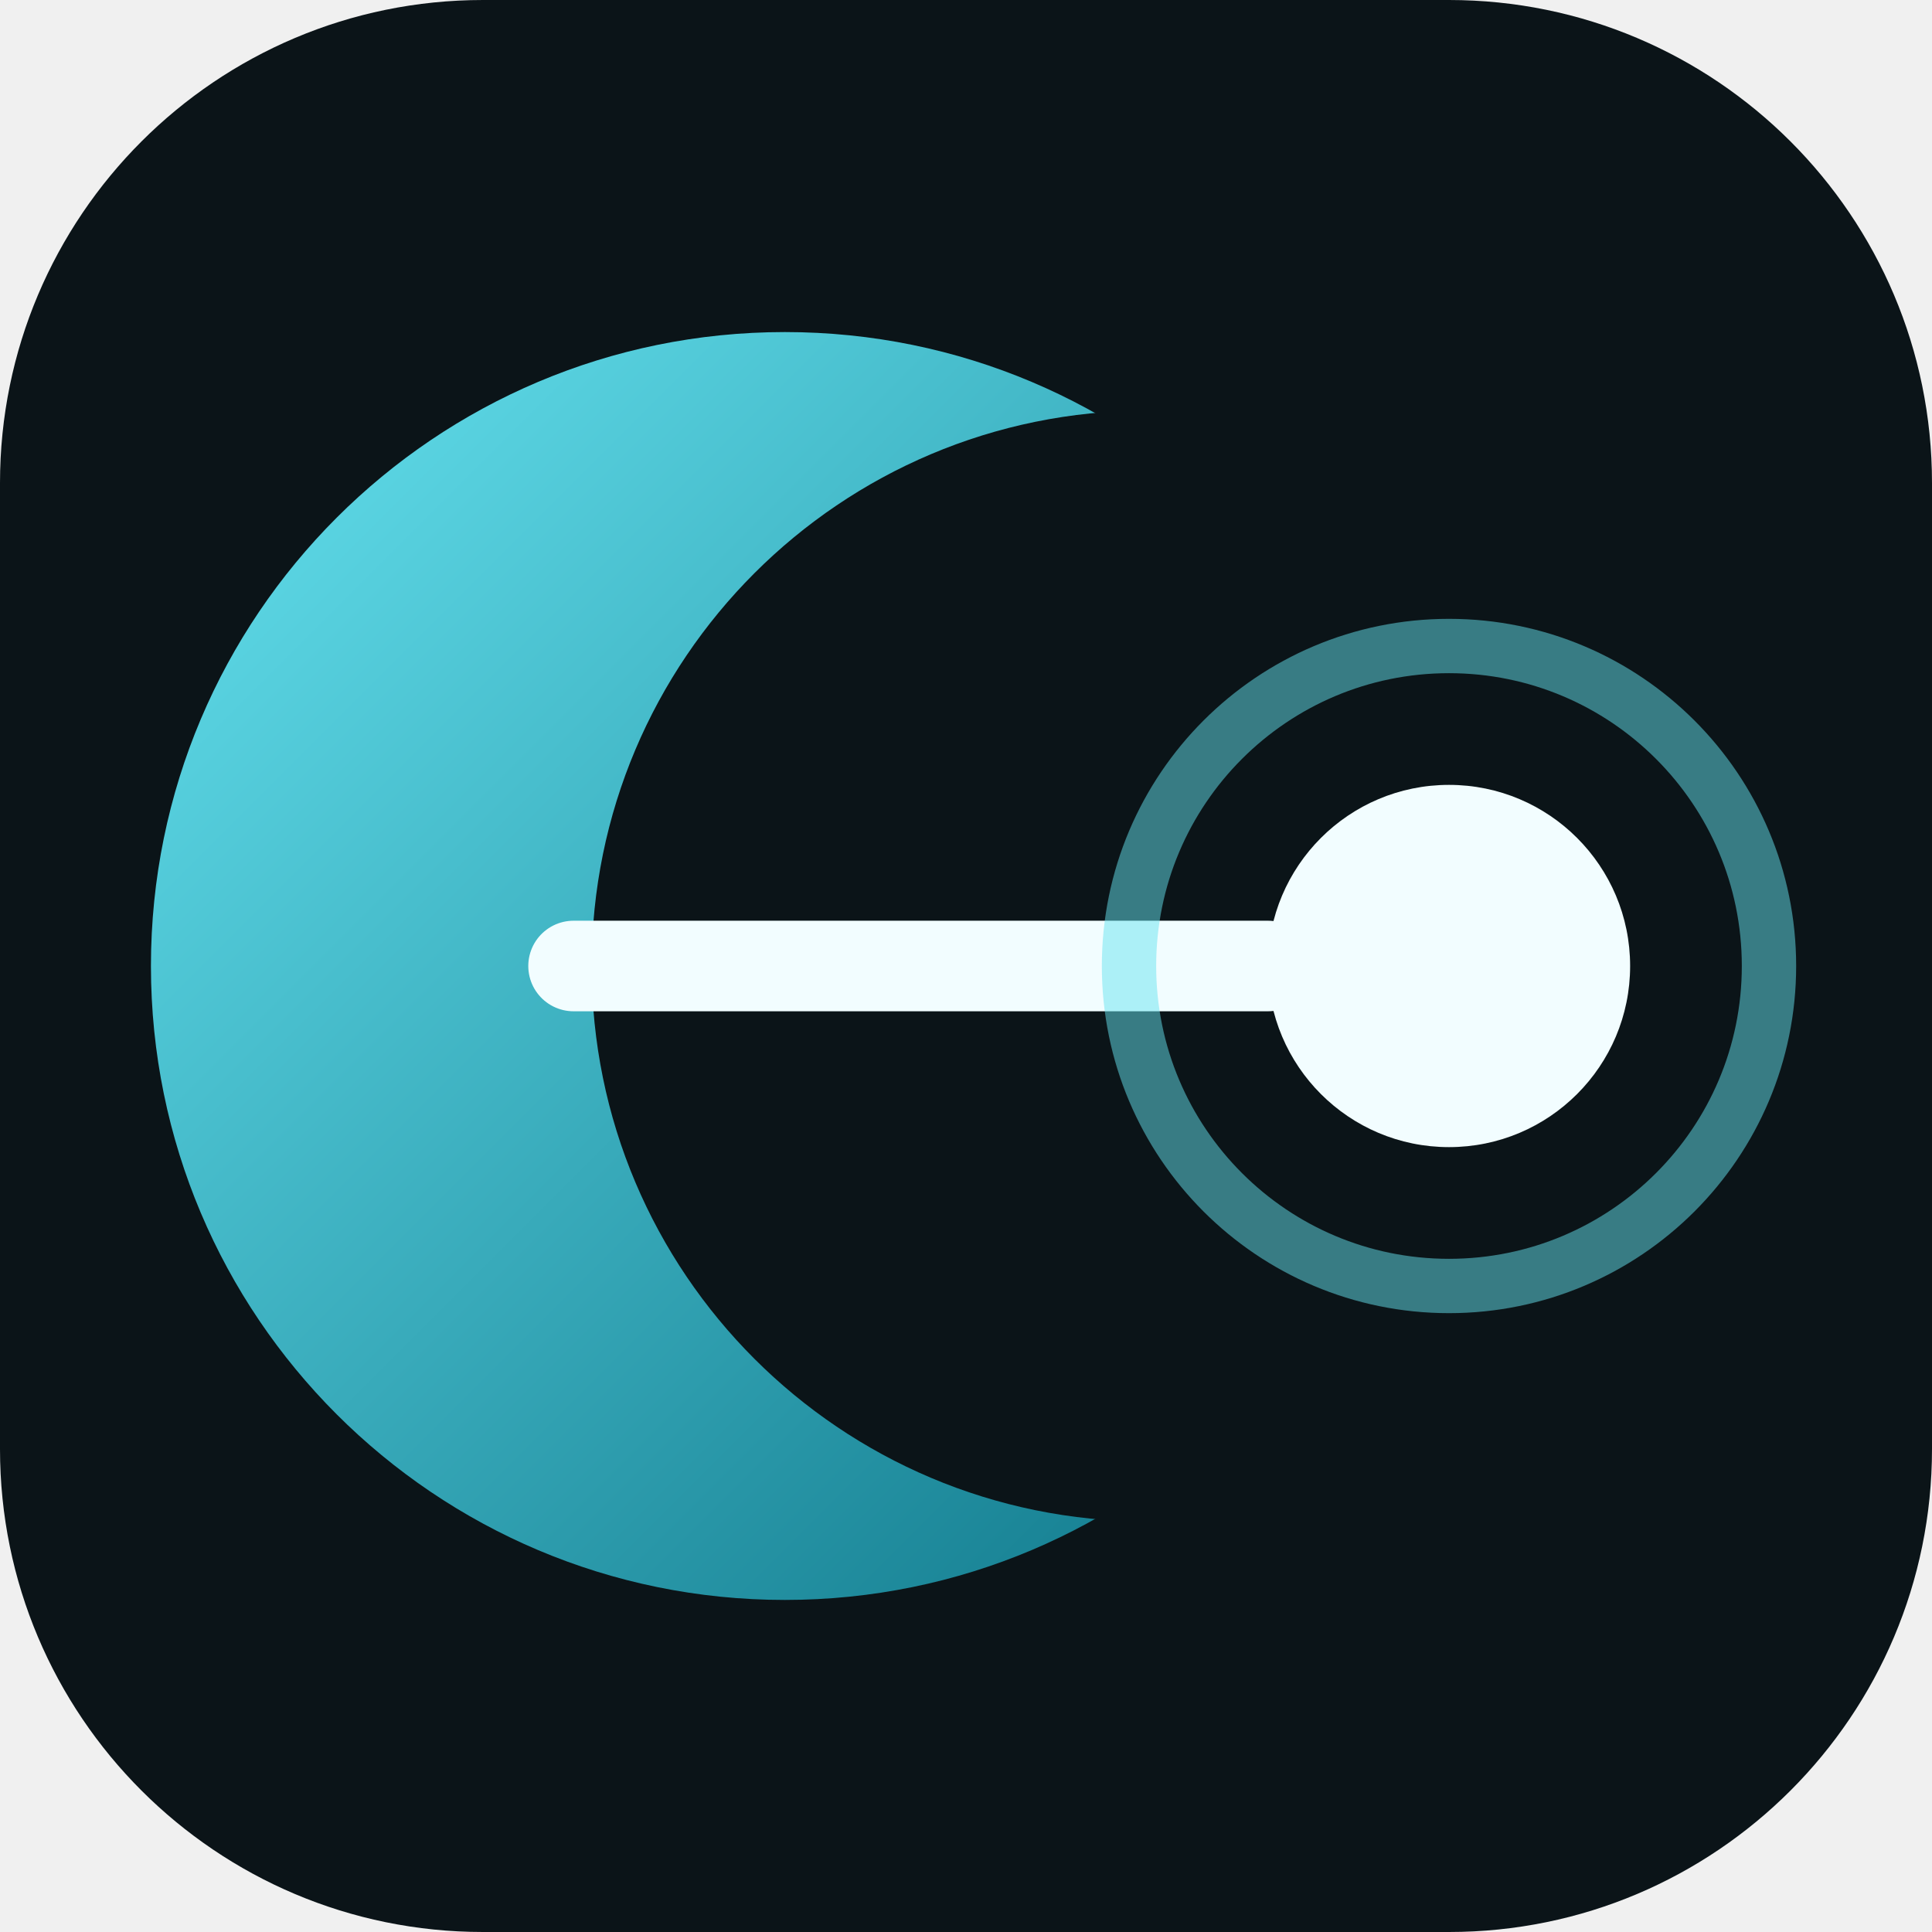
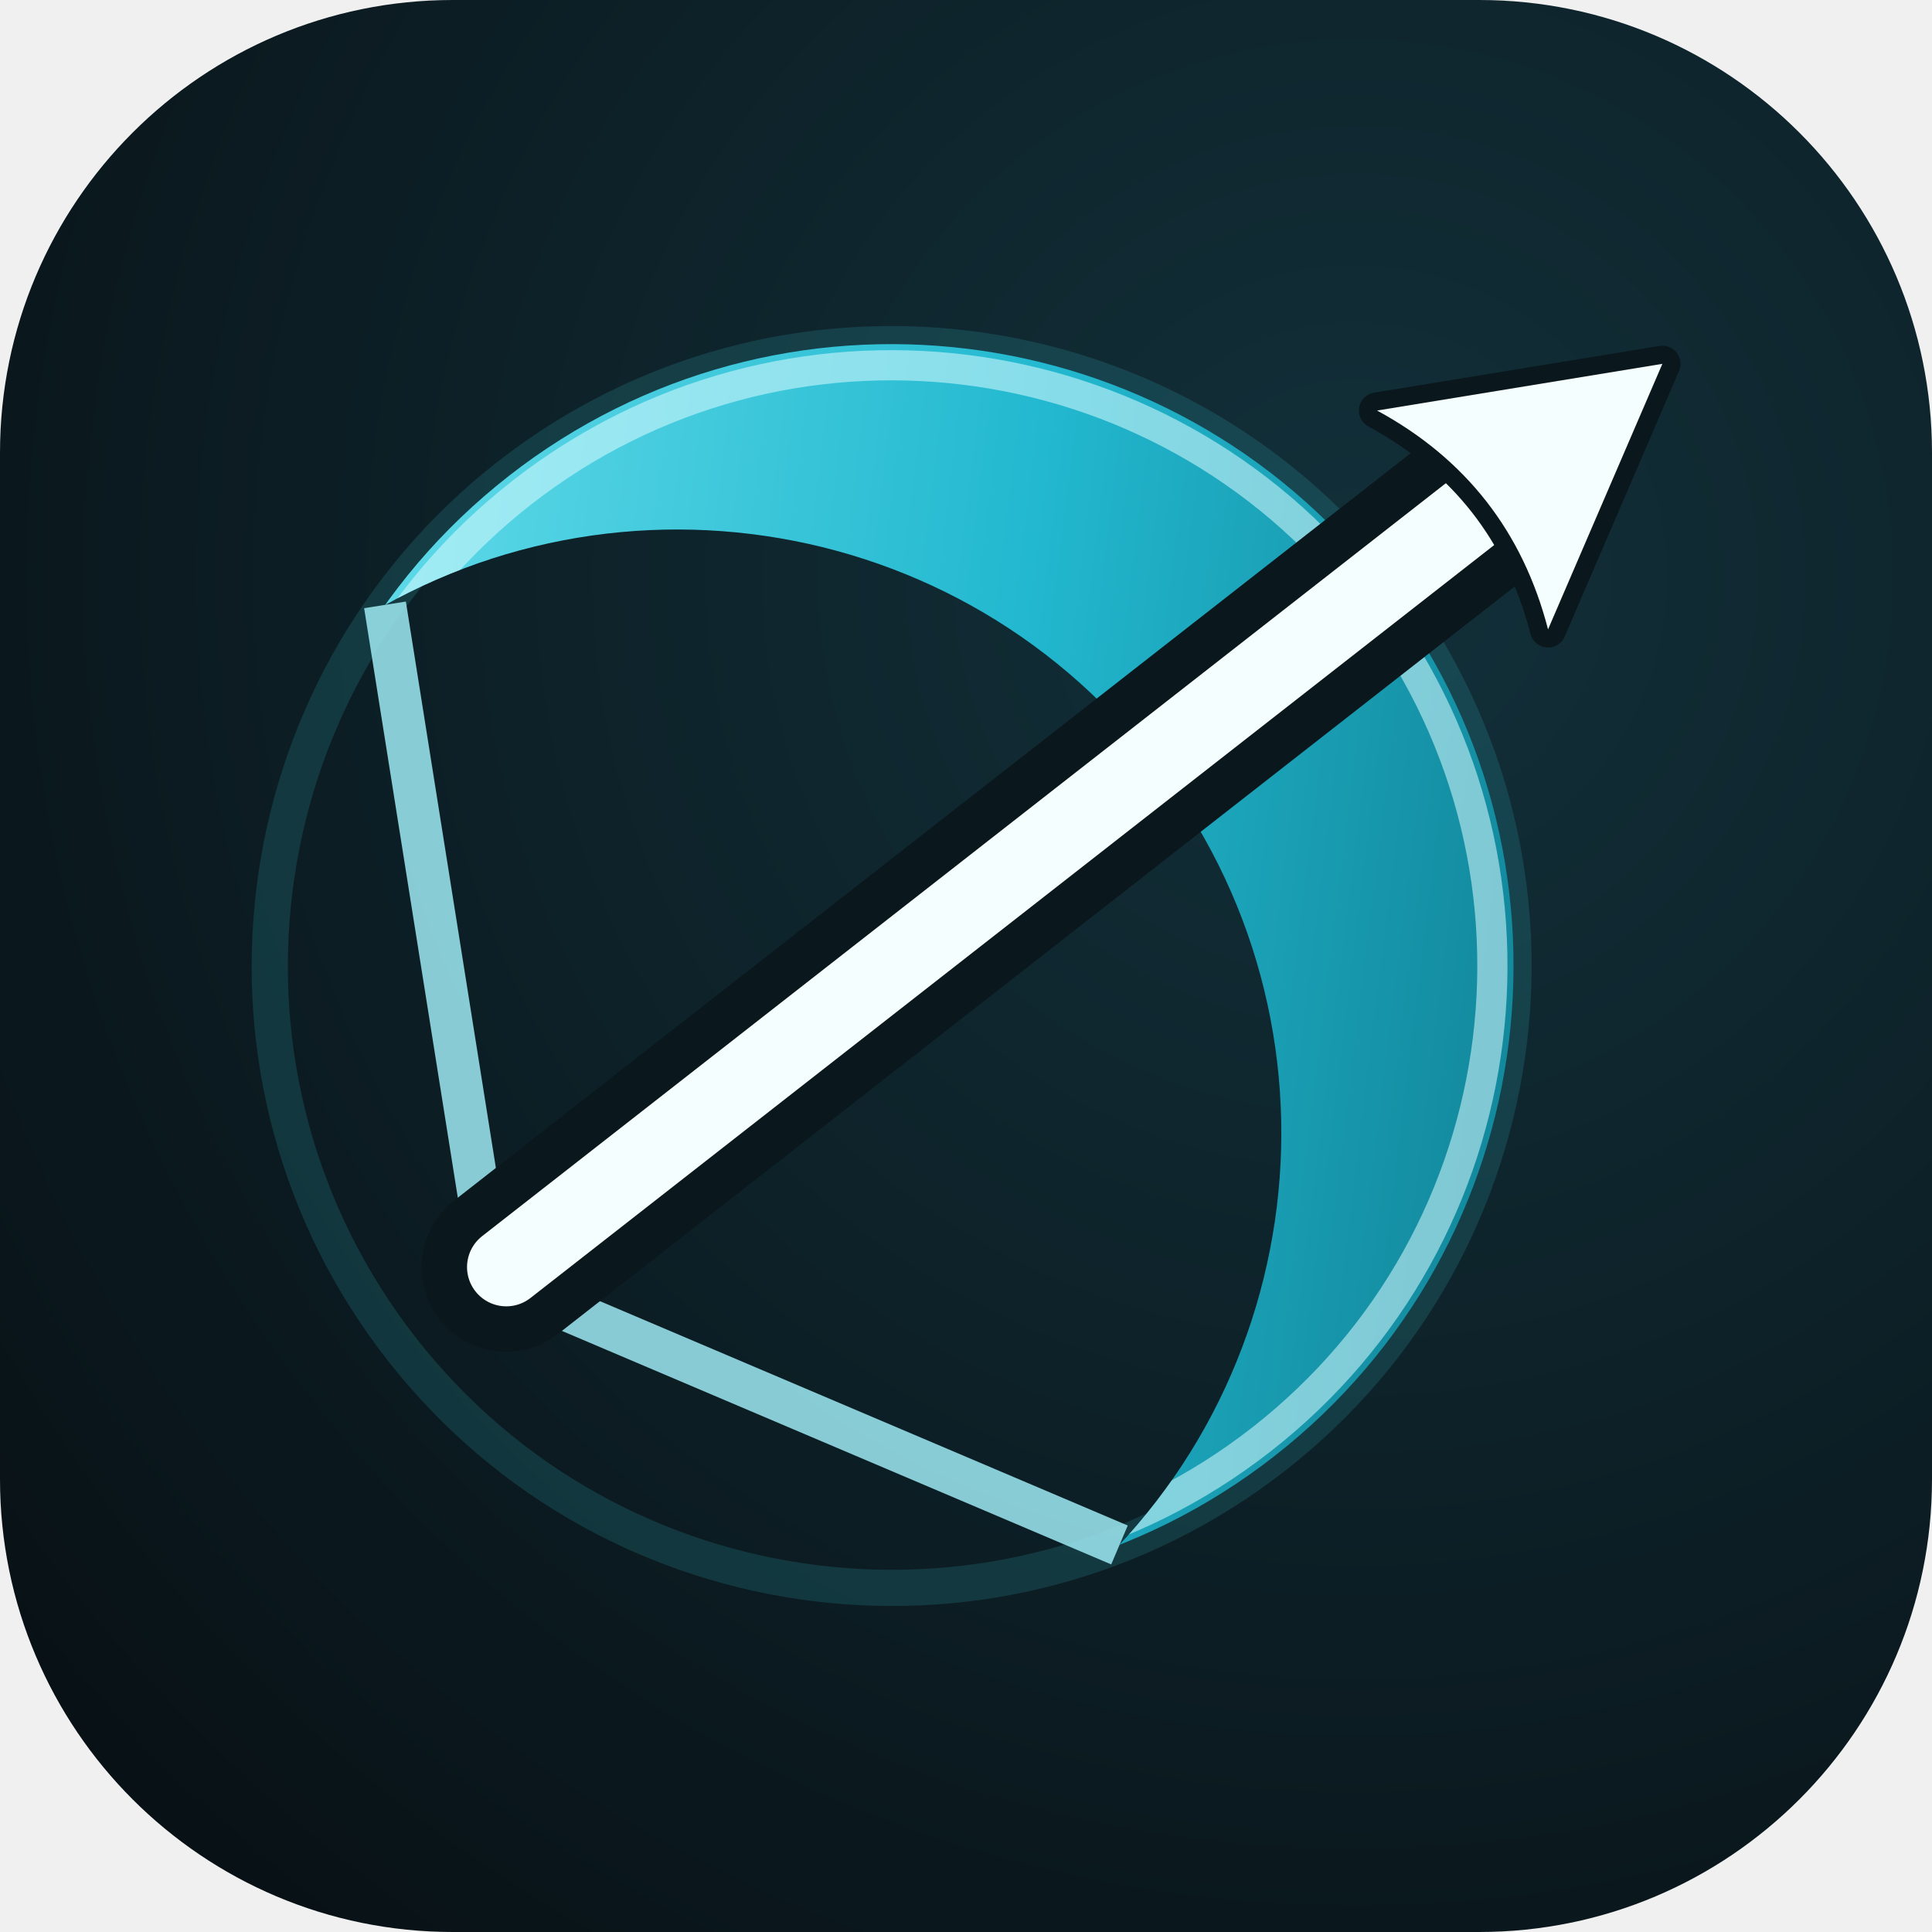
<svg xmlns="http://www.w3.org/2000/svg" viewBox="0 0 32 32" role="img" aria-label="Artemis Studio">
  <defs>
+     <radialGradient id="as-tile" cx=".7" cy=".3" r=".9">
+       <stop offset="0" stop-color="#12303a" />
+       <stop offset="1" stop-color="#081115" />
+     </radialGradient>
    <linearGradient id="as-moon" x1="0" y1="0" x2="1" y2="1">
-       <stop offset="0" stop-color="#66e3f0" />
+       <stop offset="0" stop-color="#7ceaf5" />
+       <stop offset=".55" stop-color="#22b8cf" />
      <stop offset="1" stop-color="#0b7285" />
    </linearGradient>
    <mask id="as-bite">
-       <rect width="32" height="32" fill="#fff" />
-       <circle cx="19" cy="16" r="9.2" fill="#000" />
+       <rect x="-8" y="-8" width="48" height="48" fill="#fff" />
+       <circle cx="8.3" cy="16" r="10" fill="#000" />
    </mask>
  </defs>
-   <rect width="32" height="32" rx="8" fill="#0b1418" />
-   <circle cx="13" cy="16" r="10.5" fill="url(#as-moon)" mask="url(#as-bite)" />
-   <path d="M9.5 16H21" stroke="#f2fdff" stroke-width="1.5" stroke-linecap="round" />
-   <circle cx="24" cy="16" r="5.3" fill="none" stroke="#66e3f0" stroke-width=".9" opacity=".5" />
-   <circle cx="24" cy="16" r="3" fill="#f2fdff" />
+   <rect width="32" height="32" rx="7.5" fill="url(#as-tile)" />
+   <g transform="translate(1.29 -1.97) rotate(-38 16 16)">
+     <circle cx="12.8" cy="16" r="10.3" fill="none" stroke="#3bc9db" stroke-width=".6" opacity=".16" />
+     <path d="M9.87 6.12 4.4 16l5.47 9.88" fill="none" stroke="#9eeaf3" stroke-width=".7" stroke-linejoin="round" opacity=".85" />
+     <circle cx="12.8" cy="16" r="10.3" fill="url(#as-moon)" mask="url(#as-bite)" />
+     <circle cx="12.8" cy="16" r="9.95" fill="none" stroke="#d8fbff" stroke-width=".5" opacity=".55" mask="url(#as-bite)" />
+     <path d="M4.7 16h20.5" stroke="#0a171c" stroke-width="2.8" stroke-linecap="round" />
+     <path d="M4.7 16h20.5" stroke="#f4feff" stroke-width="1.3" stroke-linecap="round" />
+     <path d="M29 16l-4.2-2.3q1 2.3 0 4.6z" fill="#f4feff" stroke="#0a171c" stroke-width=".6" stroke-linejoin="round" paint-order="stroke" />
+   </g>
</svg>
